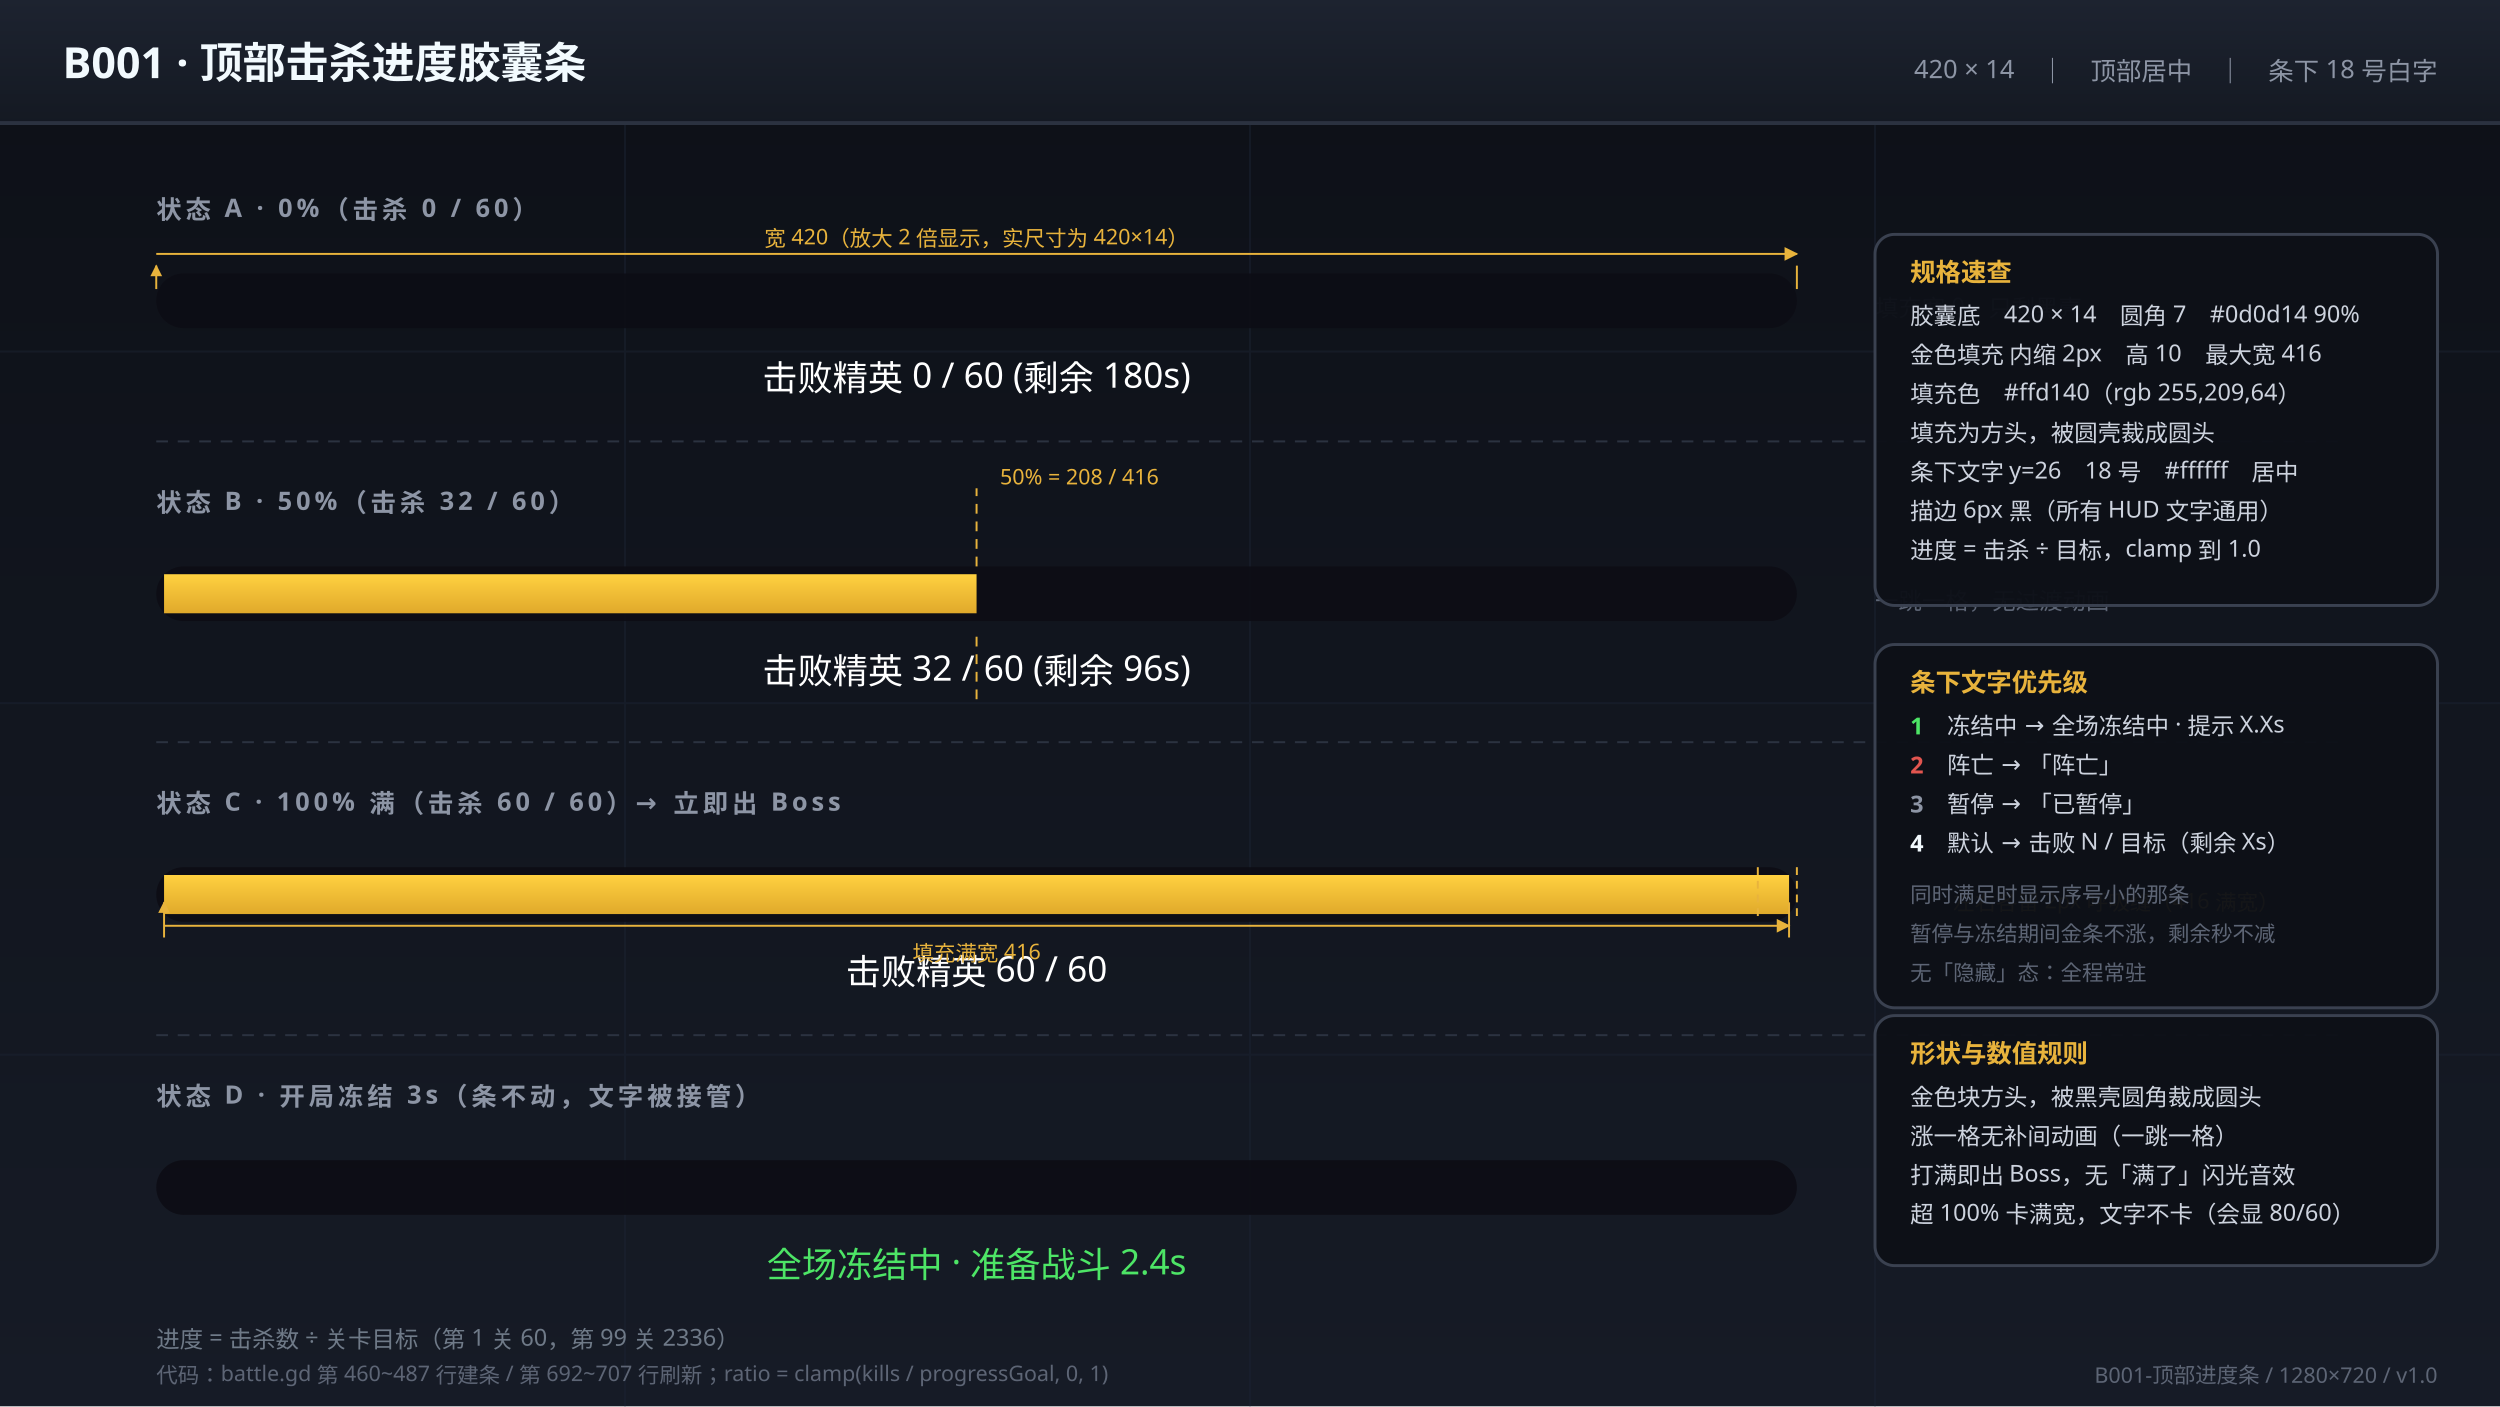
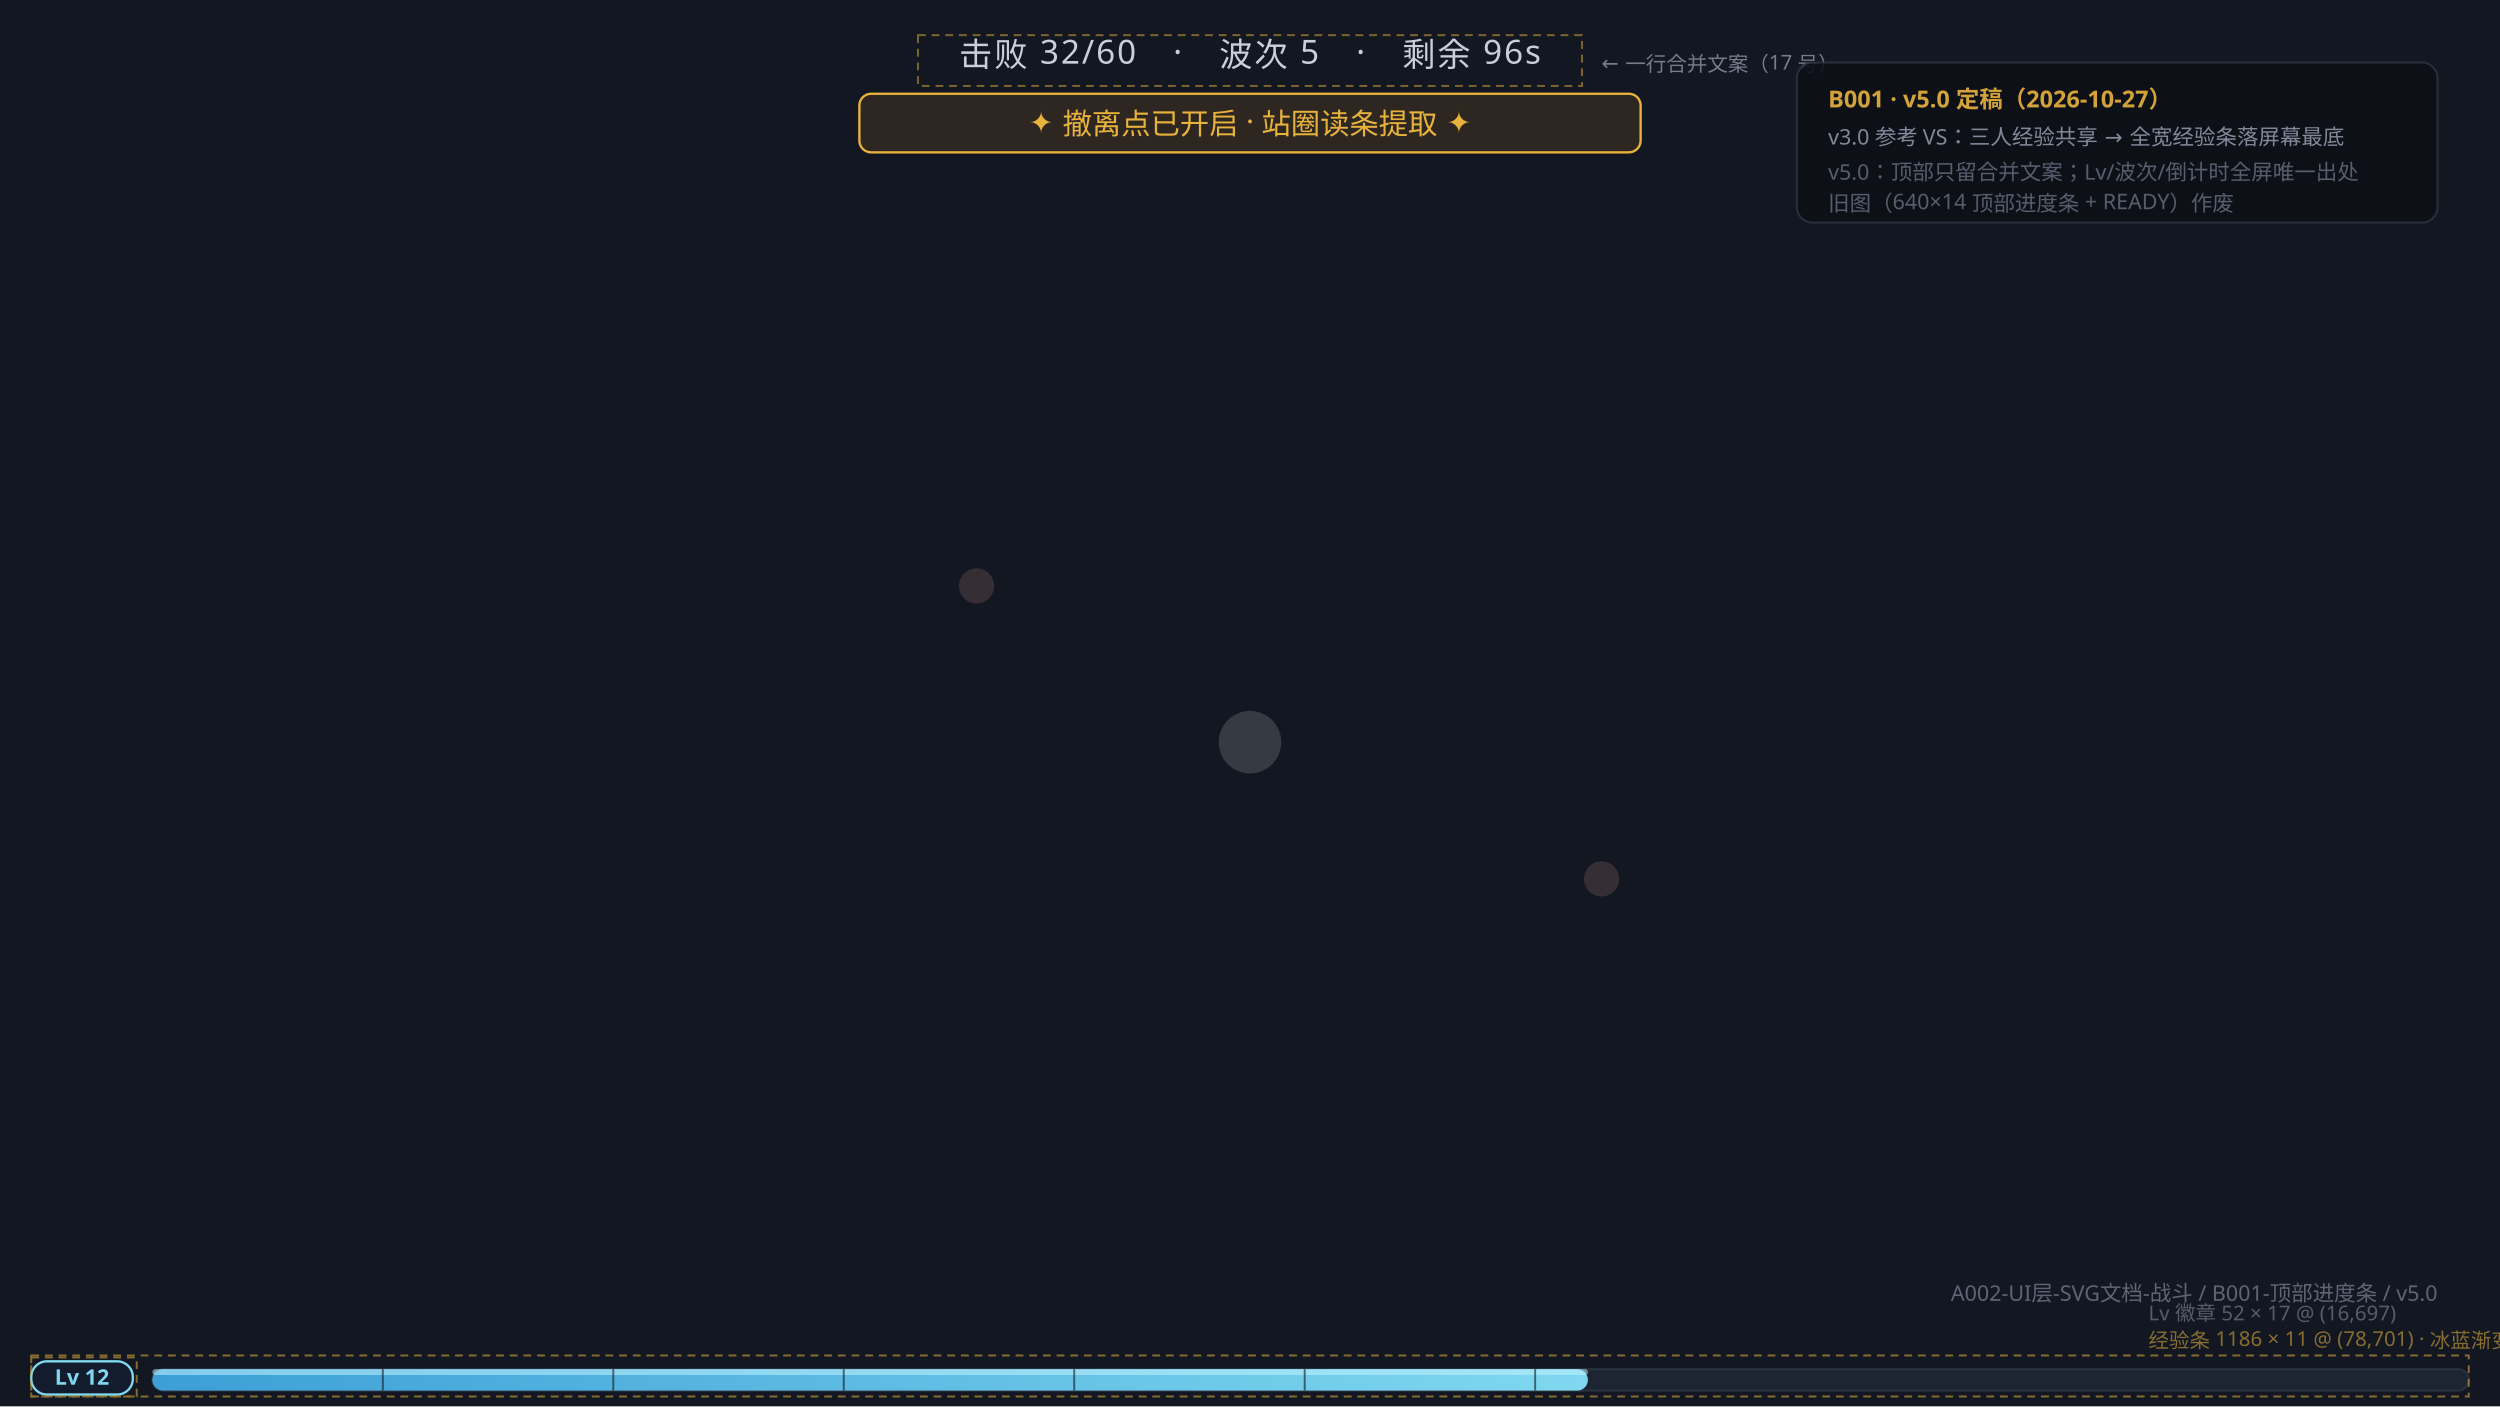
<svg xmlns="http://www.w3.org/2000/svg" viewBox="0 0 1280 720" width="1280" height="720" font-family="'Noto Sans SC','Microsoft YaHei','PingFang SC',sans-serif">
  <defs>
-     <linearGradient id="btlBg" x1="0" y1="0" x2="0" y2="1">
-       <stop offset="0" stop-color="#0d1017" />
-       <stop offset="1" stop-color="#161b26" />
+     <linearGradient id="b1xp" x1="0" y1="0" x2="1" y2="0">
+       <stop offset="0" stop-color="#3d9fd6" />
+       <stop offset="1" stop-color="#7fd8ef" />
    </linearGradient>
-     <linearGradient id="btlPanel" x1="0" y1="0" x2="0" y2="1">
-       <stop offset="0" stop-color="#1d2330" />
-       <stop offset="1" stop-color="#141922" />
-     </linearGradient>
-     <linearGradient id="btlGold" x1="0" y1="0" x2="0" y2="1">
-       <stop offset="0" stop-color="#ffd140" />
-       <stop offset="1" stop-color="#e0a92b" />
-     </linearGradient>
-     <marker id="btlArrow" viewBox="0 0 10 10" refX="9" refY="5" markerWidth="7" markerHeight="7" orient="auto">
-       <path d="M0 0 L10 5 L0 10 z" fill="#e8b33c" />
-     </marker>
-     <marker id="btlArrowS" viewBox="0 0 10 10" refX="9" refY="5" markerWidth="6" markerHeight="6" orient="auto-start-reverse">
-       <path d="M0 0 L10 5 L0 10 z" fill="#e8b33c" />
-     </marker>
  </defs>
-   <rect x="0" y="0" width="1280" height="720" fill="url(#btlBg)" />
-   <g stroke="#1a2130" stroke-width="1" opacity="0.55">
-     <path d="M0 180 L1280 180 M0 360 L1280 360 M0 540 L1280 540" />
-     <path d="M320 0 L320 720 M640 0 L640 720 M960 0 L960 720" />
+   <rect width="1280" height="720" fill="#10151d" />
+   <g opacity="0.18">
+     <rect x="0" y="0" width="1280" height="720" fill="#1a2230" />
+     <circle cx="640" cy="380" r="16" fill="#e2e6ee" />
+     <circle cx="500" cy="300" r="9" fill="#e0a3a3" />
+     <circle cx="820" cy="450" r="9" fill="#e0a3a3" />
  </g>
-   <rect x="0" y="0" width="1280" height="64" fill="url(#btlPanel)" />
-   <rect x="0" y="62" width="1280" height="2" fill="#2b3240" />
-   <text x="32" y="40" font-size="22" font-weight="700" fill="#f2fafe">B001 · 顶部击杀进度胶囊条</text>
-   <text x="1248" y="40" font-size="13" fill="#8d95a5" text-anchor="end">420 × 14　｜　顶部居中　｜　条下 18 号白字</text>
-   <g>
-     <text x="80" y="112" font-size="13" font-weight="700" fill="#8d95a5" letter-spacing="2">状态 A · 0%（击杀 0 / 60）</text>
-     <rect x="80" y="140" width="840" height="28" rx="14" fill="#0d0d14" fill-opacity="0.9" />
-     <rect x="84" y="144" width="0" height="20" fill="url(#btlGold)" />
-     <text x="500" y="200" font-size="18" fill="#ffffff" text-anchor="middle">击败精英 0 / 60 (剩余 180s)</text>
-     <text x="960" y="162" font-size="12" fill="#5d6575">填充宽 0，只剩黑壳</text>
+   <text x="640" y="34" font-size="17" fill="#c9ced9" text-anchor="middle" letter-spacing="1">击败 32/60　·　波次 5　·　剩余 96s</text>
+   <g stroke="#e8b33c" stroke-width="1" stroke-dasharray="4 3" fill="none" opacity="0.5">
+     <rect x="470" y="18" width="340" height="26" />
  </g>
-   <line x1="80" y1="226" x2="1200" y2="226" stroke="#2b3240" stroke-width="1" stroke-dasharray="6 5" />
-   <g>
-     <text x="80" y="262" font-size="13" font-weight="700" fill="#8d95a5" letter-spacing="2">状态 B · 50%（击杀 32 / 60）</text>
-     <rect x="80" y="290" width="840" height="28" rx="14" fill="#0d0d14" fill-opacity="0.9" />
-     <rect x="84" y="294" width="416" height="20" fill="url(#btlGold)" />
-     <text x="500" y="350" font-size="18" fill="#ffffff" text-anchor="middle">击败精英 32 / 60 (剩余 96s)</text>
-     <g stroke="#e8b33c" stroke-width="1" stroke-dasharray="5 4" fill="none">
-       <path d="M500 290 L500 250 M500 326 L500 360" />
+   <text x="820" y="36" font-size="10.5" fill="#8d95a5" opacity="0.8">← 一行合并文案（17 号）</text>
+   <rect x="440" y="48" width="400" height="30" rx="6" fill="#2e2620" stroke="#e8b33c" stroke-width="1.2" />
+   <text x="640" y="68" font-size="15" fill="#e8b33c" text-anchor="middle">✦ 撤离点已开启 · 站圈读条提取 ✦</text>
+   <rect x="16" y="697" width="52" height="17" rx="8" fill="#131c2c" stroke="#7fd8ef" stroke-width="1.2" />
+   <text x="42" y="709" font-size="11" fill="#7fd8ef" text-anchor="middle" font-weight="700">Lv 12</text>
+   <rect x="78" y="701" width="1186" height="11" rx="5.5" fill="#1d2432" stroke="#2b3240" />
+   <rect x="78" y="701" width="735" height="11" rx="5.5" fill="url(#b1xp)" />
+   <rect x="78" y="701" width="735" height="3" rx="1.5" fill="#bff2ff" opacity="0.55" />
+   <g stroke="#0f1520" stroke-width="1" opacity="0.6">
+     <path d="M196 701 v11 M314 701 v11 M432 701 v11 M550 701 v11 M668 701 v11 M786 701 v11" />
+   </g>
+   <g opacity="0.55">
+     <g stroke="#e8b33c" stroke-width="1" stroke-dasharray="4 3" fill="none">
+       <rect x="16" y="694" width="1248" height="21" />
+       <rect x="16" y="695" width="54" height="20" />
    </g>
-     <text x="512" y="248" font-size="11" fill="#e8b33c">50% = 208 / 416</text>
-     <text x="960" y="312" font-size="12" fill="#5d6575">一跳一格，无过渡动画</text>
-   </g>
-   <line x1="80" y1="380" x2="1200" y2="380" stroke="#2b3240" stroke-width="1" stroke-dasharray="6 5" />
-   <g>
-     <text x="80" y="416" font-size="13" font-weight="700" fill="#8d95a5" letter-spacing="2">状态 C · 100% 满（击杀 60 / 60）→ 立即出 Boss</text>
-     <rect x="80" y="444" width="840" height="28" rx="14" fill="#0d0d14" fill-opacity="0.9" />
-     <rect x="84" y="448" width="832" height="20" fill="url(#btlGold)" />
-     <text x="500" y="504" font-size="18" fill="#ffffff" text-anchor="middle">击败精英 60 / 60</text>
-     <g stroke="#e8b33c" stroke-width="1" stroke-dasharray="4 3" fill="none">
-       <path d="M900 444 L900 472 M920 444 L920 472" />
-     </g>
-     <text x="1000" y="466" font-size="11" fill="#e8b33c">左右各留 2px 呼吸缝（416 满宽）</text>
-   </g>
-   <line x1="80" y1="530" x2="1200" y2="530" stroke="#2b3240" stroke-width="1" stroke-dasharray="6 5" />
-   <g>
-     <text x="80" y="566" font-size="13" font-weight="700" fill="#8d95a5" letter-spacing="2">状态 D · 开局冻结 3s（条不动，文字被接管）</text>
-     <rect x="80" y="594" width="840" height="28" rx="14" fill="#0d0d14" fill-opacity="0.9" />
-     <rect x="84" y="598" width="0" height="20" fill="url(#btlGold)" />
-     <text x="500" y="654" font-size="18" fill="#4de566" text-anchor="middle">全场冻结中 · 准备战斗 2.4s</text>
-   </g>
-   <g>
-     <rect x="960" y="120" width="288" height="190" rx="10" fill="#0d1017" fill-opacity="0.96" stroke="#3a4150" stroke-width="1.5" />
-     <text x="978" y="144" font-size="13" font-weight="700" fill="#e8b33c">规格速查</text>
-     <g font-size="12" fill="#cdd3de">
-       <text x="978" y="166">胶囊底　420 × 14　圆角 7　#0d0d14 90%</text>
-       <text x="978" y="186">金色填充 内缩 2px　高 10　最大宽 416</text>
-       <text x="978" y="206">填充色　#ffd140（rgb 255,209,64）</text>
-       <text x="978" y="226">填充为方头，被圆壳裁成圆头</text>
-       <text x="978" y="246">条下文字 y=26　18 号　#ffffff　居中</text>
-       <text x="978" y="266">描边 6px 黑（所有 HUD 文字通用）</text>
-       <text x="978" y="286">进度 = 击杀 ÷ 目标，clamp 到 1.0</text>
+     <g fill="#e8b33c" font-size="10.5">
+       <text x="1100" y="690">经验条 1186 × 11 @ (78,701) · 冰蓝渐变</text>
+       <text x="1100" y="676" fill="#8d95a5">Lv 徽章 52 × 17 @ (16,697)</text>
    </g>
  </g>
-   <g>
-     <rect x="960" y="330" width="288" height="186" rx="10" fill="#0d1017" fill-opacity="0.96" stroke="#3a4150" stroke-width="1.5" />
-     <text x="978" y="354" font-size="13" font-weight="700" fill="#e8b33c">条下文字优先级</text>
-     <g font-size="12" fill="#cdd3de">
-       <text x="978" y="376">
-         <tspan fill="#4de566" font-weight="700">1</tspan>　冻结中 → 全场冻结中 · 提示 X.Xs</text>
-       <text x="978" y="396">
-         <tspan fill="#e2554f" font-weight="700">2</tspan>　阵亡 → 「阵亡」</text>
-       <text x="978" y="416">
-         <tspan fill="#8d95a5" font-weight="700">3</tspan>　暂停 → 「已暂停」</text>
-       <text x="978" y="436">
-         <tspan fill="#f2fafe" font-weight="700">4</tspan>　默认 → 击败 N / 目标（剩余 Xs）</text>
-       <text x="978" y="462" font-size="11" fill="#5d6575">同时满足时显示序号小的那条</text>
-       <text x="978" y="482" font-size="11" fill="#5d6575">暂停与冻结期间金条不涨，剩余秒不减</text>
-       <text x="978" y="502" font-size="11" fill="#5d6575">无「隐藏」态：全程常驻</text>
-     </g>
+   <g opacity="0.9">
+     <rect x="920" y="32" width="328" height="82" rx="8" fill="#0d1017" stroke="#2b3240" />
+     <text x="936" y="55" font-size="12" font-weight="700" fill="#e8b33c">B001 · v5.0 定稿（2026-10-27）</text>
+     <text x="936" y="74" font-size="11" fill="#8d95a5">v3.0 参考 VS：三人经验共享 → 全宽经验条落屏幕最底</text>
+     <text x="936" y="92" font-size="11" fill="#5d6575">v5.0：顶部只留合并文案；Lv/波次/倒计时全屏唯一出处</text>
+     <text x="936" y="108" font-size="11" fill="#5d6575">旧图（640×14 顶部进度条 + READY）作废</text>
  </g>
-   <g>
-     <rect x="960" y="520" width="288" height="128" rx="10" fill="#0d1017" fill-opacity="0.96" stroke="#3a4150" stroke-width="1.5" />
-     <text x="978" y="544" font-size="13" font-weight="700" fill="#e8b33c">形状与数值规则</text>
-     <g font-size="12" fill="#cdd3de">
-       <text x="978" y="566">金色块方头，被黑壳圆角裁成圆头</text>
-       <text x="978" y="586">涨一格无补间动画（一跳一格）</text>
-       <text x="978" y="606">打满即出 Boss，无「满了」闪光音效</text>
-       <text x="978" y="626">超 100% 卡满宽，文字不卡（会显 80/60）</text>
-     </g>
-   </g>
-   <g stroke="#e8b33c" stroke-width="1" fill="none">
-     <path d="M84 462 L84 480 M916 462 L916 480 M84 474 L916 474" marker-start="url(#btlArrowS)" marker-end="url(#btlArrow)" />
-     <path d="M80 136 L80 148 M920 136 L920 148 M80 130 L920 130" marker-start="url(#btlArrowS)" marker-end="url(#btlArrow)" />
-   </g>
-   <text x="500" y="126" font-size="11" fill="#e8b33c" text-anchor="middle">宽 420（放大 2 倍显示，实尺寸为 420×14）</text>
-   <text x="500" y="492" font-size="11" fill="#e8b33c" text-anchor="middle">填充满宽 416</text>
-   <g>
-     <text x="80" y="690" font-size="12" fill="#6f7a88">进度 = 击杀数 ÷ 关卡目标（第 1 关 60，第 99 关 2336）</text>
-     <text x="80" y="708" font-size="11" fill="#5d6575">代码：battle.gd 第 460~487 行建条 / 第 692~707 行刷新；ratio = clamp(kills / progressGoal, 0, 1)</text>
-   </g>
-   <text x="1248" y="708" font-size="11" fill="#5d6575" text-anchor="end">B001-顶部进度条 / 1280×720 / v1.0</text>
+   <text x="1248" y="666" font-size="11" fill="#5d6575" text-anchor="end">A002-UI层-SVG文档-战斗 / B001-顶部进度条 / v5.0</text>
</svg>
